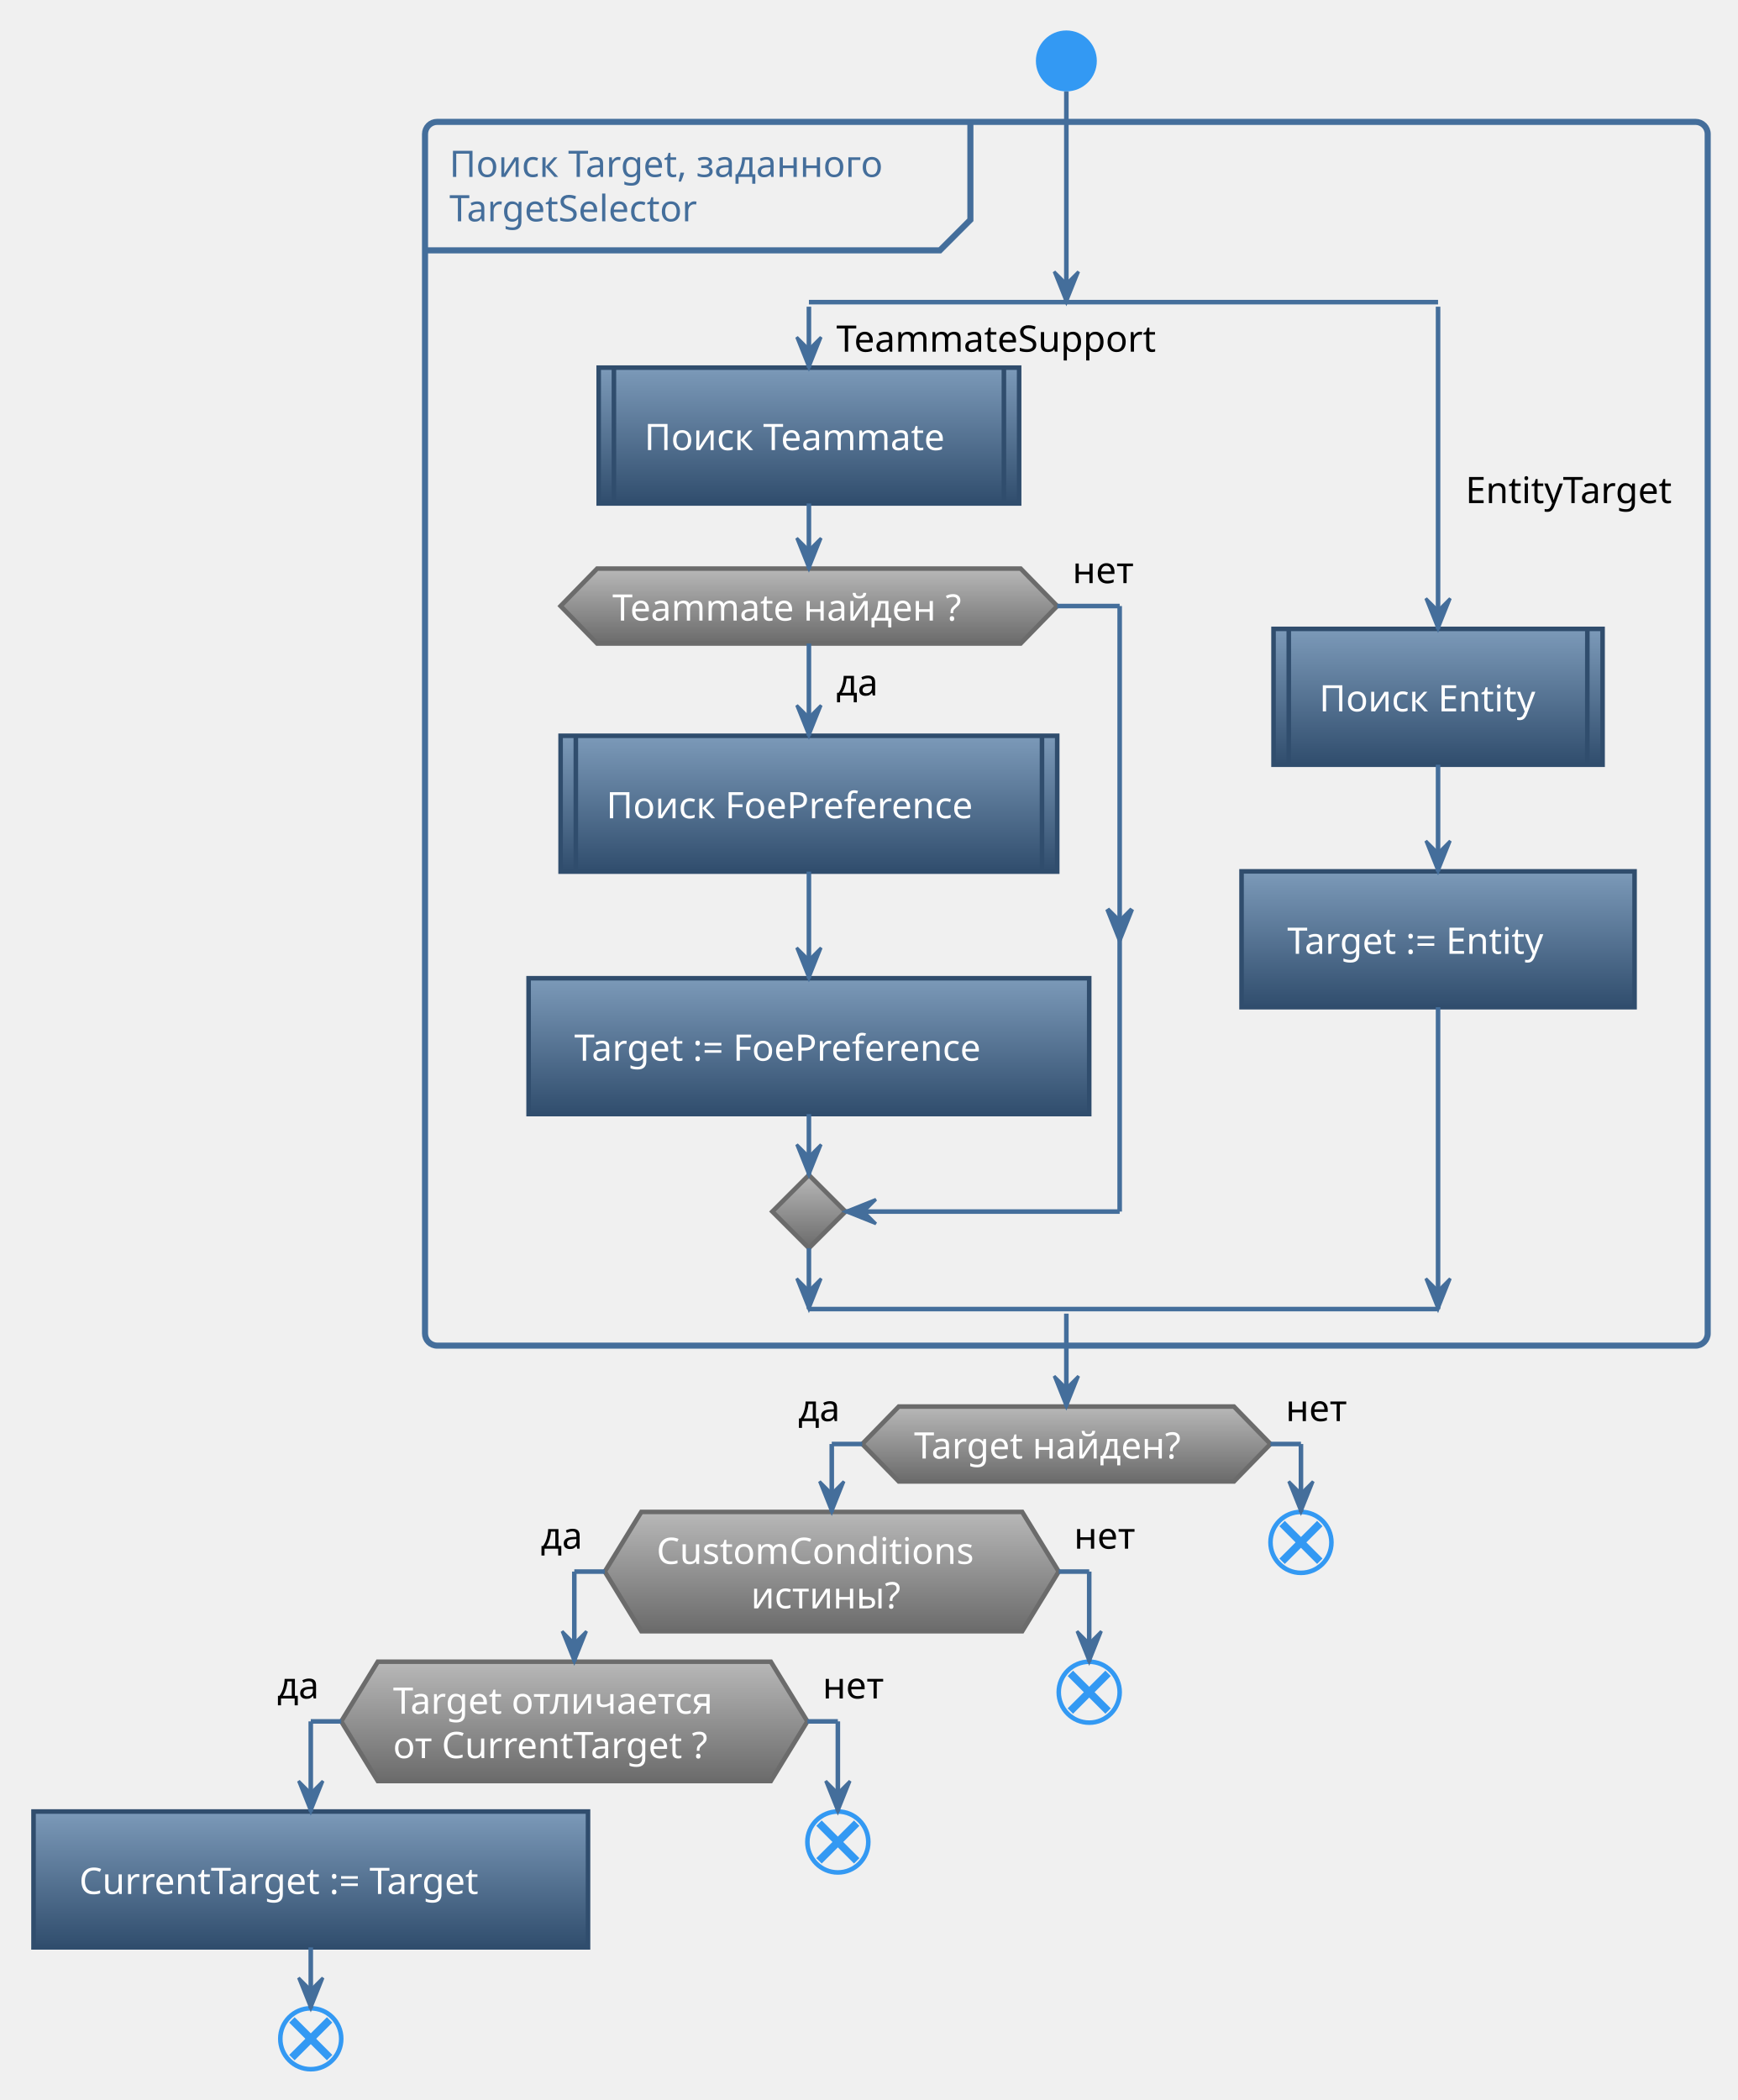
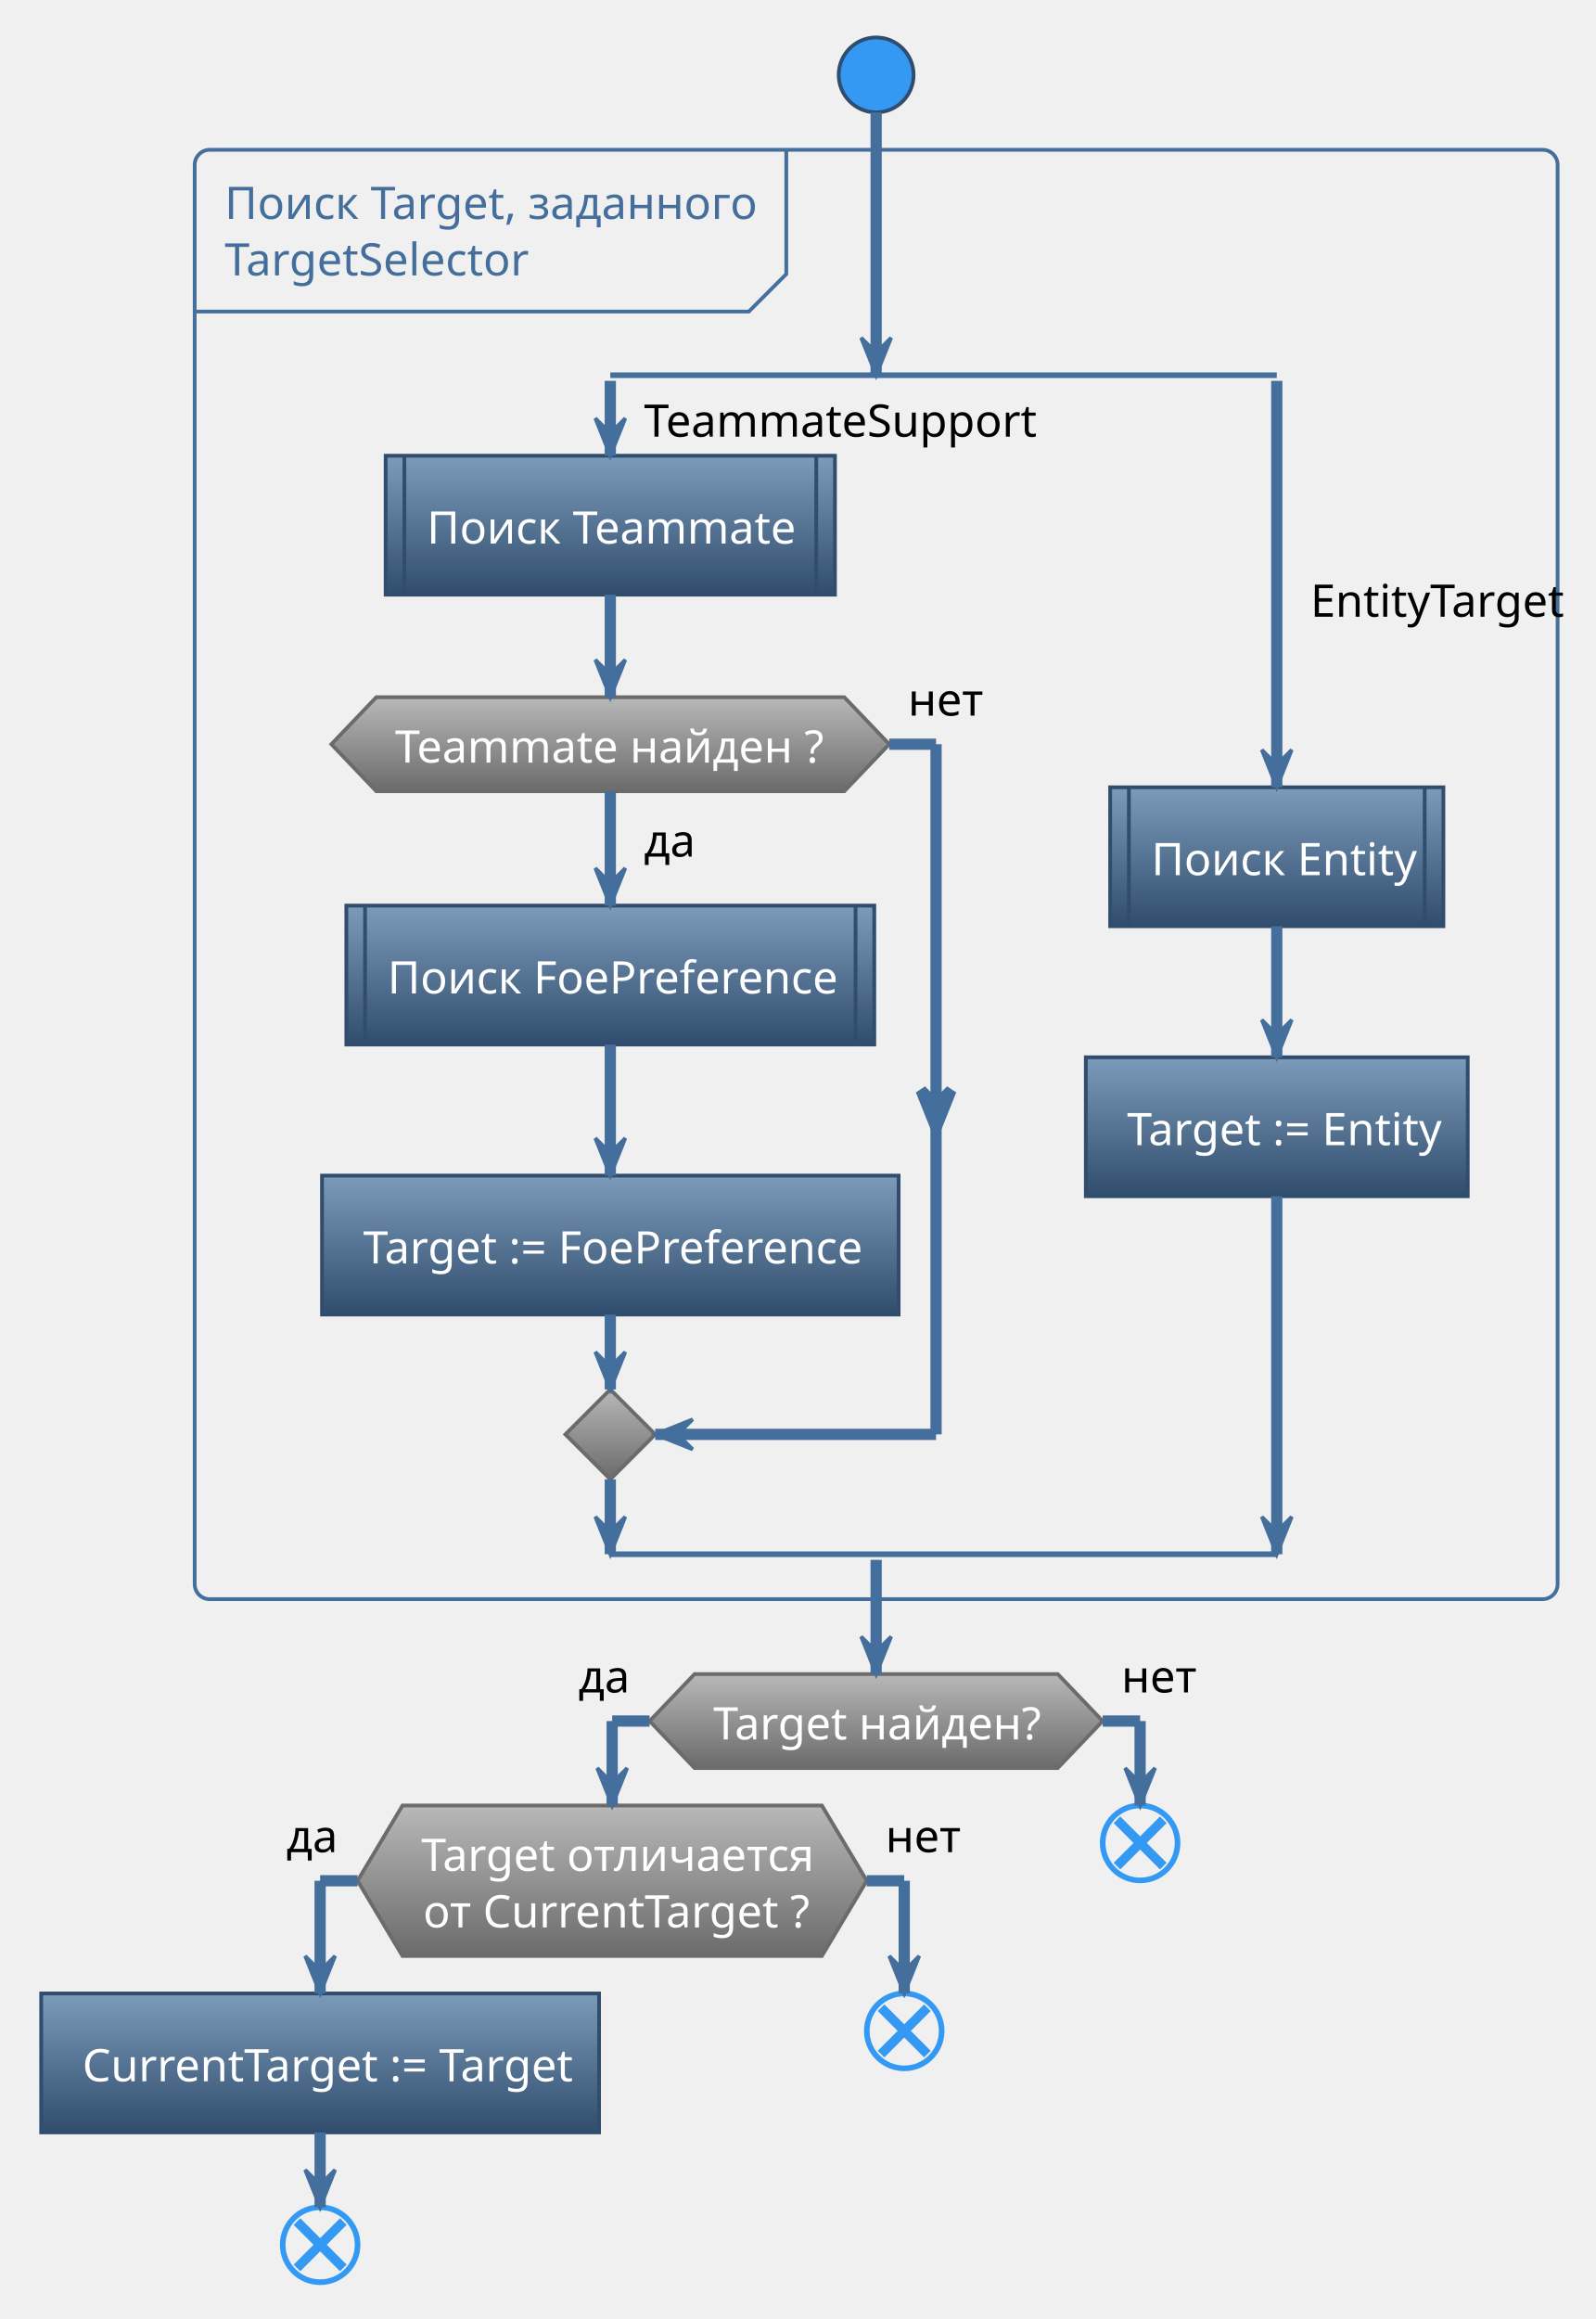
- <svg xmlns="http://www.w3.org/2000/svg" contentScriptType="application/ecmascript" contentStyleType="text/css" height="718.75px" preserveAspectRatio="none" style="width:594px;height:718px;background:#00000000;" version="1.1" viewBox="0 0 594 718" width="594.792px" zoomAndPan="magnify">
+ <svg xmlns="http://www.w3.org/2000/svg" contentStyleType="text/css" height="645.833px" preserveAspectRatio="none" style="width:444px;height:645px;background:#00000000;" version="1.1" viewBox="0 0 444 645" width="444.792px" zoomAndPan="magnify">
  <defs>
-     <linearGradient id="g1r6x5ajmy9m1f0" x1="50%" x2="50%" y1="0%" y2="100%">
+     <linearGradient id="goir5tdb1wh500" x1="50%" x2="50%" y1="0%" y2="100%">
      <stop offset="0%" stop-color="#7C9AB9" />
      <stop offset="100%" stop-color="#304D6D" />
    </linearGradient>
-     <linearGradient id="g1r6x5ajmy9m1f1" x1="50%" x2="50%" y1="0%" y2="100%">
+     <linearGradient id="goir5tdb1wh501" x1="50%" x2="50%" y1="0%" y2="100%">
      <stop offset="0%" stop-color="#B8B8B8" />
      <stop offset="100%" stop-color="#6B6B6B" />
    </linearGradient>
  </defs>
  <g>
-     <ellipse cx="364.583" cy="20.833" fill="#3399F3" rx="10.417" ry="10.417" style="stroke:none;stroke-width:1.042;" />
-     <rect height="418.409" rx="4.167" ry="4.167" style="stroke:#446E9B;stroke-width:2.083;fill:none;" width="438.542" x="145.312" y="41.667" />
-     <path d="M331.771,41.667 L331.771,75.175 L321.354,85.592 L145.312,85.592 " fill="none" style="stroke:#446E9B;stroke-width:2.083;" />
-     <text fill="#446E9B" font-family="Verdana" font-size="12.5" lengthAdjust="spacing" textLength="165.625" x="153.646" y="60.484">Поиск Target, заданного</text>
-     <text fill="#446E9B" font-family="Verdana" font-size="12.5" lengthAdjust="spacing" textLength="95.833" x="153.646" y="75.675">TargetSelector</text>
-     <line style="stroke:#446E9B;stroke-width:1.562;" x1="276.562" x2="491.667" y1="103.3" y2="103.3" />
-     <rect fill="url(#g1r6x5ajmy9m1f0)" height="46.442" style="stroke:#304D6D;stroke-width:1.562;" width="143.75" x="204.688" y="125.696" />
-     <line style="stroke:#304D6D;stroke-width:1.562;" x1="209.896" x2="209.896" y1="125.696" y2="172.137" />
-     <line style="stroke:#304D6D;stroke-width:1.562;" x1="343.229" x2="343.229" y1="125.696" y2="172.137" />
-     <text fill="#FFFFFF" font-family="Verdana" font-size="12.5" lengthAdjust="spacing" textLength="112.5" x="220.312" y="153.888">Поиск Teammate</text>
-     <rect fill="url(#g1r6x5ajmy9m1f0)" height="46.442" style="stroke:#304D6D;stroke-width:1.562;" width="169.792" x="191.667" y="251.567" />
-     <line style="stroke:#304D6D;stroke-width:1.562;" x1="196.875" x2="196.875" y1="251.567" y2="298.009" />
-     <line style="stroke:#304D6D;stroke-width:1.562;" x1="356.25" x2="356.25" y1="251.567" y2="298.009" />
-     <text fill="#FFFFFF" font-family="Verdana" font-size="12.5" lengthAdjust="spacing" textLength="138.542" x="207.292" y="279.759">Поиск FoePreference</text>
-     <rect fill="url(#g1r6x5ajmy9m1f0)" height="46.442" style="stroke:#304D6D;stroke-width:1.562;" width="191.667" x="180.729" y="334.467" />
-     <text fill="#FFFFFF" font-family="Verdana" font-size="12.5" lengthAdjust="spacing" textLength="160.417" x="196.354" y="362.659">Target := FoePreference</text>
-     <polygon fill="url(#g1r6x5ajmy9m1f1)" points="204.167,194.405,348.958,194.405,361.458,207.209,348.958,220.013,204.167,220.013,191.667,207.209,204.167,194.405" style="stroke:#6B6B6B;stroke-width:1.562;" />
-     <text fill="#000000" font-family="Verdana" font-size="12.5" lengthAdjust="spacing" textLength="16.667" x="285.938" y="237.788">да</text>
-     <text fill="#FFFFFF" font-family="Verdana" font-size="12.5" lengthAdjust="spacing" textLength="134.375" x="209.375" y="212.18">Teammate найден ?</text>
-     <text fill="#000000" font-family="Verdana" font-size="12.5" lengthAdjust="spacing" textLength="23.958" x="366.667" y="199.376">нет</text>
-     <polygon fill="url(#g1r6x5ajmy9m1f1)" points="276.562,401.742,289.062,414.242,276.562,426.742,264.062,414.242,276.562,401.742" style="stroke:#6B6B6B;stroke-width:1.562;" />
-     <rect fill="url(#g1r6x5ajmy9m1f0)" height="46.442" style="stroke:#304D6D;stroke-width:1.562;" width="112.5" x="435.417" y="215.021" />
-     <line style="stroke:#304D6D;stroke-width:1.562;" x1="440.625" x2="440.625" y1="215.021" y2="261.463" />
-     <line style="stroke:#304D6D;stroke-width:1.562;" x1="542.708" x2="542.708" y1="215.021" y2="261.463" />
-     <text fill="#FFFFFF" font-family="Verdana" font-size="12.5" lengthAdjust="spacing" textLength="81.25" x="451.042" y="243.213">Поиск Entity</text>
-     <rect fill="url(#g1r6x5ajmy9m1f0)" height="46.442" style="stroke:#304D6D;stroke-width:1.562;" width="134.375" x="424.479" y="297.921" />
-     <text fill="#FFFFFF" font-family="Verdana" font-size="12.5" lengthAdjust="spacing" textLength="103.125" x="440.104" y="326.113">Target := Entity</text>
-     <line style="stroke:#446E9B;stroke-width:1.562;" x1="276.562" x2="491.667" y1="447.575" y2="447.575" />
-     <polygon fill="url(#g1r6x5ajmy9m1f1)" points="307.292,480.909,421.875,480.909,434.375,493.713,421.875,506.517,307.292,506.517,294.792,493.713,307.292,480.909" style="stroke:#6B6B6B;stroke-width:1.562;" />
-     <text fill="#FFFFFF" font-family="Verdana" font-size="12.5" lengthAdjust="spacing" textLength="104.167" x="312.5" y="498.684">Target найден?</text>
-     <text fill="#000000" font-family="Verdana" font-size="12.5" lengthAdjust="spacing" textLength="16.667" x="272.917" y="485.88">да</text>
-     <text fill="#000000" font-family="Verdana" font-size="12.5" lengthAdjust="spacing" textLength="23.958" x="439.583" y="485.88">нет</text>
-     <polygon fill="url(#g1r6x5ajmy9m1f1)" points="219.271,516.934,349.479,516.934,361.979,537.334,349.479,557.734,219.271,557.734,206.771,537.334,219.271,516.934" style="stroke:#6B6B6B;stroke-width:1.562;" />
-     <text fill="#FFFFFF" font-family="Verdana" font-size="12.5" lengthAdjust="spacing" textLength="119.792" x="224.479" y="534.709">CustomConditions</text>
-     <text fill="#FFFFFF" font-family="Verdana" font-size="12.5" lengthAdjust="spacing" textLength="55.208" x="256.771" y="549.901">истины?</text>
-     <text fill="#000000" font-family="Verdana" font-size="12.5" lengthAdjust="spacing" textLength="16.667" x="184.896" y="529.501">да</text>
-     <text fill="#000000" font-family="Verdana" font-size="12.5" lengthAdjust="spacing" textLength="23.958" x="367.188" y="529.501">нет</text>
-     <polygon fill="url(#g1r6x5ajmy9m1f1)" points="129.167,568.15,263.542,568.15,276.042,588.55,263.542,608.95,129.167,608.95,116.667,588.55,129.167,568.15" style="stroke:#6B6B6B;stroke-width:1.562;" />
-     <text fill="#FFFFFF" font-family="Verdana" font-size="12.5" lengthAdjust="spacing" textLength="123.958" x="134.375" y="585.926">Target отличается</text>
-     <text fill="#FFFFFF" font-family="Verdana" font-size="12.5" lengthAdjust="spacing" textLength="123.958" x="134.375" y="601.117">от CurrentTarget ?</text>
-     <text fill="#000000" font-family="Verdana" font-size="12.5" lengthAdjust="spacing" textLength="16.667" x="94.792" y="580.717">да</text>
-     <text fill="#000000" font-family="Verdana" font-size="12.5" lengthAdjust="spacing" textLength="23.958" x="281.25" y="580.717">нет</text>
-     <rect fill="url(#g1r6x5ajmy9m1f0)" height="46.442" style="stroke:#304D6D;stroke-width:1.562;" width="189.583" x="11.458" y="619.367" />
-     <text fill="#FFFFFF" font-family="Verdana" font-size="12.5" lengthAdjust="spacing" textLength="158.333" x="27.083" y="647.559">CurrentTarget := Target</text>
-     <ellipse cx="106.25" cy="697.059" rx="10.417" ry="10.417" style="stroke:#3399F3;stroke-width:1.562;fill:none;" />
-     <line style="stroke:#3399F3;stroke-width:2.604;fill:none;" x1="99.805" x2="112.695" y1="690.614" y2="703.504" />
-     <line style="stroke:#3399F3;stroke-width:2.604;fill:none;" x1="112.695" x2="99.805" y1="690.614" y2="703.504" />
-     <ellipse cx="286.458" cy="629.784" rx="10.417" ry="10.417" style="stroke:#3399F3;stroke-width:1.562;fill:none;" />
-     <line style="stroke:#3399F3;stroke-width:2.604;fill:none;" x1="280.013" x2="292.903" y1="623.339" y2="636.229" />
-     <line style="stroke:#3399F3;stroke-width:2.604;fill:none;" x1="292.903" x2="280.013" y1="623.339" y2="636.229" />
-     <ellipse cx="372.396" cy="578.567" rx="10.417" ry="10.417" style="stroke:#3399F3;stroke-width:1.562;fill:none;" />
-     <line style="stroke:#3399F3;stroke-width:2.604;fill:none;" x1="365.951" x2="378.841" y1="572.122" y2="585.012" />
-     <line style="stroke:#3399F3;stroke-width:2.604;fill:none;" x1="378.841" x2="365.951" y1="572.122" y2="585.012" />
-     <ellipse cx="444.792" cy="527.35" rx="10.417" ry="10.417" style="stroke:#3399F3;stroke-width:1.562;fill:none;" />
-     <line style="stroke:#3399F3;stroke-width:2.604;fill:none;" x1="438.347" x2="451.237" y1="520.905" y2="533.795" />
-     <line style="stroke:#3399F3;stroke-width:2.604;fill:none;" x1="451.237" x2="438.347" y1="520.905" y2="533.795" />
-     <line style="stroke:#446E9B;stroke-width:1.562;fill:none;" x1="276.562" x2="276.562" y1="298.009" y2="334.467" />
-     <polygon fill="#446E9B" points="272.396,324.05,276.562,334.467,280.729,324.05,276.562,328.217" style="stroke:#446E9B;stroke-width:1.042;" />
-     <line style="stroke:#446E9B;stroke-width:1.562;" x1="276.562" x2="276.562" y1="220.013" y2="251.567" />
-     <polygon fill="#446E9B" points="272.396,241.15,276.562,251.567,280.729,241.15,276.562,245.317" style="stroke:#446E9B;stroke-width:1.042;" />
-     <line style="stroke:#446E9B;stroke-width:1.562;" x1="361.458" x2="382.812" y1="207.209" y2="207.209" />
-     <polygon fill="#446E9B" points="378.646,310.877,382.812,321.294,386.979,310.877,382.812,315.044" style="stroke:#446E9B;stroke-width:1.562;" />
-     <line style="stroke:#446E9B;stroke-width:1.562;" x1="382.812" x2="382.812" y1="207.209" y2="414.242" />
-     <line style="stroke:#446E9B;stroke-width:1.562;" x1="382.812" x2="289.062" y1="414.242" y2="414.242" />
-     <polygon fill="#446E9B" points="299.479,410.075,289.062,414.242,299.479,418.409,295.312,414.242" style="stroke:#446E9B;stroke-width:1.042;" />
-     <line style="stroke:#446E9B;stroke-width:1.562;" x1="276.562" x2="276.562" y1="380.909" y2="401.742" />
-     <polygon fill="#446E9B" points="272.396,391.325,276.562,401.742,280.729,391.325,276.562,395.492" style="stroke:#446E9B;stroke-width:1.042;" />
-     <line style="stroke:#446E9B;stroke-width:1.562;" x1="276.562" x2="276.562" y1="172.137" y2="194.405" />
-     <polygon fill="#446E9B" points="272.396,183.988,276.562,194.405,280.729,183.988,276.562,188.155" style="stroke:#446E9B;stroke-width:1.042;" />
-     <line style="stroke:#446E9B;stroke-width:1.562;" x1="491.667" x2="491.667" y1="261.463" y2="297.921" />
-     <polygon fill="#446E9B" points="487.5,287.505,491.667,297.921,495.833,287.505,491.667,291.671" style="stroke:#446E9B;stroke-width:1.042;" />
-     <line style="stroke:#446E9B;stroke-width:1.562;" x1="276.562" x2="276.562" y1="104.862" y2="125.696" />
-     <polygon fill="#446E9B" points="272.396,115.279,276.562,125.696,280.729,115.279,276.562,119.446" style="stroke:#446E9B;stroke-width:1.042;" />
-     <text fill="#000000" font-family="Verdana" font-size="12.5" lengthAdjust="spacing" textLength="120.833" x="285.938" y="120.25">TeammateSupport</text>
-     <line style="stroke:#446E9B;stroke-width:1.562;" x1="491.667" x2="491.667" y1="104.862" y2="215.021" />
-     <polygon fill="#446E9B" points="487.5,204.605,491.667,215.021,495.833,204.605,491.667,208.771" style="stroke:#446E9B;stroke-width:1.042;" />
-     <text fill="#000000" font-family="Verdana" font-size="12.5" lengthAdjust="spacing" textLength="80.208" x="501.042" y="172.009">EntityTarget</text>
-     <line style="stroke:#446E9B;stroke-width:1.562;" x1="276.562" x2="276.562" y1="426.742" y2="447.575" />
-     <polygon fill="#446E9B" points="272.396,437.159,276.562,447.575,280.729,437.159,276.562,441.325" style="stroke:#446E9B;stroke-width:1.042;" />
-     <line style="stroke:#446E9B;stroke-width:1.562;" x1="491.667" x2="491.667" y1="344.363" y2="447.575" />
-     <polygon fill="#446E9B" points="487.5,437.159,491.667,447.575,495.833,437.159,491.667,441.325" style="stroke:#446E9B;stroke-width:1.042;" />
-     <line style="stroke:#446E9B;stroke-width:1.562;" x1="364.583" x2="364.583" y1="31.25" y2="103.3" />
-     <polygon fill="#446E9B" points="360.417,92.883,364.583,103.3,368.75,92.883,364.583,97.05" style="stroke:#446E9B;stroke-width:1.042;" />
-     <line style="stroke:#446E9B;stroke-width:1.562;" x1="106.25" x2="106.25" y1="665.809" y2="686.642" />
-     <polygon fill="#446E9B" points="102.083,676.225,106.25,686.642,110.417,676.225,106.25,680.392" style="stroke:#446E9B;stroke-width:1.042;" />
-     <line style="stroke:#446E9B;stroke-width:1.562;" x1="116.667" x2="106.25" y1="588.55" y2="588.55" />
-     <line style="stroke:#446E9B;stroke-width:1.562;" x1="106.25" x2="106.25" y1="588.55" y2="619.367" />
-     <polygon fill="#446E9B" points="102.083,608.95,106.25,619.367,110.417,608.95,106.25,613.117" style="stroke:#446E9B;stroke-width:1.042;" />
-     <line style="stroke:#446E9B;stroke-width:1.562;" x1="276.042" x2="286.458" y1="588.55" y2="588.55" />
-     <line style="stroke:#446E9B;stroke-width:1.562;" x1="286.458" x2="286.458" y1="588.55" y2="619.367" />
-     <polygon fill="#446E9B" points="282.292,608.95,286.458,619.367,290.625,608.95,286.458,613.117" style="stroke:#446E9B;stroke-width:1.042;" />
-     <line style="stroke:#446E9B;stroke-width:1.562;" x1="206.771" x2="196.354" y1="537.334" y2="537.334" />
-     <line style="stroke:#446E9B;stroke-width:1.562;" x1="196.354" x2="196.354" y1="537.334" y2="568.15" />
-     <polygon fill="#446E9B" points="192.188,557.734,196.354,568.15,200.521,557.734,196.354,561.9" style="stroke:#446E9B;stroke-width:1.042;" />
-     <line style="stroke:#446E9B;stroke-width:1.562;" x1="361.979" x2="372.396" y1="537.334" y2="537.334" />
-     <line style="stroke:#446E9B;stroke-width:1.562;" x1="372.396" x2="372.396" y1="537.334" y2="568.15" />
-     <polygon fill="#446E9B" points="368.229,557.734,372.396,568.15,376.562,557.734,372.396,561.9" style="stroke:#446E9B;stroke-width:1.042;" />
-     <line style="stroke:#446E9B;stroke-width:1.562;" x1="294.792" x2="284.375" y1="493.713" y2="493.713" />
-     <line style="stroke:#446E9B;stroke-width:1.562;" x1="284.375" x2="284.375" y1="493.713" y2="516.934" />
-     <polygon fill="#446E9B" points="280.208,506.517,284.375,516.934,288.542,506.517,284.375,510.684" style="stroke:#446E9B;stroke-width:1.042;" />
-     <line style="stroke:#446E9B;stroke-width:1.562;" x1="434.375" x2="444.792" y1="493.713" y2="493.713" />
-     <line style="stroke:#446E9B;stroke-width:1.562;" x1="444.792" x2="444.792" y1="493.713" y2="516.934" />
-     <polygon fill="#446E9B" points="440.625,506.517,444.792,516.934,448.958,506.517,444.792,510.684" style="stroke:#446E9B;stroke-width:1.042;" />
-     <line style="stroke:#446E9B;stroke-width:1.562;" x1="364.583" x2="364.583" y1="449.138" y2="480.909" />
-     <polygon fill="#446E9B" points="360.417,470.492,364.583,480.909,368.75,470.492,364.583,474.659" style="stroke:#446E9B;stroke-width:1.042;" />
+     <ellipse cx="243.75" cy="20.833" fill="#3399F3" rx="10.417" ry="10.417" style="stroke:#304D6D;stroke-width:1.042;" />
+     <rect fill="none" height="403.121" rx="4.167" ry="4.167" style="stroke:#446E9B;stroke-width:1.042;" width="379.167" x="54.167" y="41.667" />
+     <path d="M218.75,41.667 L218.75,76.237 L208.333,86.654 L54.167,86.654 " fill="none" style="stroke:#446E9B;stroke-width:1.042;" />
+     <text fill="#446E9B" font-family="&quot;Verdana&quot;" font-size="12.5" lengthAdjust="spacing" textLength="143.75" x="62.5" y="60.893">Поиск Target, заданного</text>
+     <text fill="#446E9B" font-family="&quot;Verdana&quot;" font-size="12.5" lengthAdjust="spacing" textLength="83.333" x="62.5" y="76.615">TargetSelector</text>
+     <line style="stroke:#446E9B;stroke-width:1.562;" x1="169.792" x2="355.208" y1="104.362" y2="104.362" />
+     <rect fill="url(#goir5tdb1wh500)" height="38.639" style="stroke:#304D6D;stroke-width:1.042;" width="125" x="107.292" y="126.758" />
+     <line style="stroke:#304D6D;stroke-width:1.042;" x1="112.5" x2="112.5" y1="126.758" y2="165.397" />
+     <line style="stroke:#304D6D;stroke-width:1.042;" x1="227.083" x2="227.083" y1="126.758" y2="165.397" />
+     <text fill="#FFFFFF" font-family="&quot;Verdana&quot;" font-size="12.5" lengthAdjust="spacing" textLength="102.083" x="118.75" y="151.192">Поиск Teammate</text>
+     <rect fill="url(#goir5tdb1wh500)" height="38.639" style="stroke:#304D6D;stroke-width:1.042;" width="146.875" x="96.354" y="251.884" />
+     <line style="stroke:#304D6D;stroke-width:1.042;" x1="101.562" x2="101.562" y1="251.884" y2="290.523" />
+     <line style="stroke:#304D6D;stroke-width:1.042;" x1="238.021" x2="238.021" y1="251.884" y2="290.523" />
+     <text fill="#FFFFFF" font-family="&quot;Verdana&quot;" font-size="12.5" lengthAdjust="spacing" textLength="123.958" x="107.812" y="276.318">Поиск FoePreference</text>
+     <rect fill="url(#goir5tdb1wh500)" height="38.639" style="stroke:#304D6D;stroke-width:1.042;" width="160.417" x="89.583" y="326.982" />
+     <text fill="#FFFFFF" font-family="&quot;Verdana&quot;" font-size="12.5" lengthAdjust="spacing" textLength="137.5" x="101.042" y="351.416">Target := FoePreference</text>
+     <polygon fill="url(#goir5tdb1wh501)" points="104.688,193.925,234.896,193.925,247.396,206.995,234.896,220.064,104.688,220.064,92.188,206.995,104.688,193.925" style="stroke:#6B6B6B;stroke-width:1.042;" />
+     <text fill="#000000" font-family="&quot;Verdana&quot;" font-size="12.5" lengthAdjust="spacing" textLength="14.583" x="179.167" y="238.249">да</text>
+     <text fill="#FFFFFF" font-family="&quot;Verdana&quot;" font-size="12.5" lengthAdjust="spacing" textLength="119.792" x="109.896" y="212.109">Teammate найден ?</text>
+     <text fill="#000000" font-family="&quot;Verdana&quot;" font-size="12.5" lengthAdjust="spacing" textLength="19.792" x="252.604" y="199.04">нет</text>
+     <polygon fill="url(#goir5tdb1wh501)" points="169.792,386.454,182.292,398.954,169.792,411.454,157.292,398.954,169.792,386.454" style="stroke:#6B6B6B;stroke-width:1.042;" />
+     <rect fill="url(#goir5tdb1wh500)" height="38.639" style="stroke:#304D6D;stroke-width:1.042;" width="92.708" x="308.854" y="218.974" />
+     <line style="stroke:#304D6D;stroke-width:1.042;" x1="314.062" x2="314.062" y1="218.974" y2="257.613" />
+     <line style="stroke:#304D6D;stroke-width:1.042;" x1="396.354" x2="396.354" y1="218.974" y2="257.613" />
+     <text fill="#FFFFFF" font-family="&quot;Verdana&quot;" font-size="12.5" lengthAdjust="spacing" textLength="69.792" x="320.312" y="243.408">Поиск Entity</text>
+     <rect fill="url(#goir5tdb1wh500)" height="38.639" style="stroke:#304D6D;stroke-width:1.042;" width="106.25" x="302.083" y="294.072" />
+     <text fill="#FFFFFF" font-family="&quot;Verdana&quot;" font-size="12.5" lengthAdjust="spacing" textLength="83.333" x="313.542" y="318.506">Target := Entity</text>
+     <line style="stroke:#446E9B;stroke-width:1.562;" x1="169.792" x2="355.208" y1="432.288" y2="432.288" />
+     <polygon fill="url(#goir5tdb1wh501)" points="193.229,465.621,294.271,465.621,306.771,478.691,294.271,491.76,193.229,491.76,180.729,478.691,193.229,465.621" style="stroke:#6B6B6B;stroke-width:1.042;" />
+     <text fill="#FFFFFF" font-family="&quot;Verdana&quot;" font-size="12.5" lengthAdjust="spacing" textLength="90.625" x="198.438" y="483.805">Target найден?</text>
+     <text fill="#000000" font-family="&quot;Verdana&quot;" font-size="12.5" lengthAdjust="spacing" textLength="14.583" x="160.938" y="470.736">да</text>
+     <text fill="#000000" font-family="&quot;Verdana&quot;" font-size="12.5" lengthAdjust="spacing" textLength="19.792" x="311.979" y="470.736">нет</text>
+     <polygon fill="url(#goir5tdb1wh501)" points="111.979,502.177,228.646,502.177,241.146,523.108,228.646,544.039,111.979,544.039,99.479,523.108,111.979,502.177" style="stroke:#6B6B6B;stroke-width:1.042;" />
+     <text fill="#FFFFFF" font-family="&quot;Verdana&quot;" font-size="12.5" lengthAdjust="spacing" textLength="106.25" x="117.188" y="520.361">Target отличается</text>
+     <text fill="#FFFFFF" font-family="&quot;Verdana&quot;" font-size="12.5" lengthAdjust="spacing" textLength="105.208" x="117.708" y="536.084">от CurrentTarget ?</text>
+     <text fill="#000000" font-family="&quot;Verdana&quot;" font-size="12.5" lengthAdjust="spacing" textLength="14.583" x="79.688" y="515.153">да</text>
+     <text fill="#000000" font-family="&quot;Verdana&quot;" font-size="12.5" lengthAdjust="spacing" textLength="19.792" x="246.354" y="515.153">нет</text>
+     <rect fill="url(#goir5tdb1wh500)" height="38.639" style="stroke:#304D6D;stroke-width:1.042;" width="155.208" x="11.458" y="554.456" />
+     <text fill="#FFFFFF" font-family="&quot;Verdana&quot;" font-size="12.5" lengthAdjust="spacing" textLength="132.292" x="22.917" y="578.89">CurrentTarget := Target</text>
+     <ellipse cx="89.062" cy="624.345" fill="none" rx="10.417" ry="10.417" style="stroke:#3399F3;stroke-width:1.562;" />
+     <line style="stroke:#3399F3;stroke-width:2.604;" x1="82.618" x2="95.507" y1="617.9" y2="630.79" />
+     <line style="stroke:#3399F3;stroke-width:2.604;" x1="95.507" x2="82.618" y1="617.9" y2="630.79" />
+     <ellipse cx="251.562" cy="564.872" fill="none" rx="10.417" ry="10.417" style="stroke:#3399F3;stroke-width:1.562;" />
+     <line style="stroke:#3399F3;stroke-width:2.604;" x1="245.118" x2="258.007" y1="558.427" y2="571.317" />
+     <line style="stroke:#3399F3;stroke-width:2.604;" x1="258.007" x2="245.118" y1="558.427" y2="571.317" />
+     <ellipse cx="317.188" cy="512.594" fill="none" rx="10.417" ry="10.417" style="stroke:#3399F3;stroke-width:1.562;" />
+     <line style="stroke:#3399F3;stroke-width:2.604;" x1="310.743" x2="323.632" y1="506.149" y2="519.039" />
+     <line style="stroke:#3399F3;stroke-width:2.604;" x1="323.632" x2="310.743" y1="506.149" y2="519.039" />
+     <line style="stroke:#446E9B;stroke-width:3.125;" x1="169.792" x2="169.792" y1="290.523" y2="326.982" />
+     <polygon fill="#446E9B" points="165.625,316.565,169.792,326.982,173.958,316.565,169.792,320.732" style="stroke:#446E9B;stroke-width:1.042;" />
+     <line style="stroke:#446E9B;stroke-width:3.125;" x1="169.792" x2="169.792" y1="220.064" y2="251.884" />
+     <polygon fill="#446E9B" points="165.625,241.467,169.792,251.884,173.958,241.467,169.792,245.634" style="stroke:#446E9B;stroke-width:1.042;" />
+     <line style="stroke:#446E9B;stroke-width:3.125;" x1="247.396" x2="260.417" y1="206.995" y2="206.995" />
+     <polygon fill="#446E9B" points="256.25,303.259,260.417,313.676,264.583,303.259,260.417,307.426" style="stroke:#446E9B;stroke-width:3.125;" />
+     <line style="stroke:#446E9B;stroke-width:3.125;" x1="260.417" x2="260.417" y1="206.995" y2="398.954" />
+     <line style="stroke:#446E9B;stroke-width:3.125;" x1="260.417" x2="182.292" y1="398.954" y2="398.954" />
+     <polygon fill="#446E9B" points="192.708,394.788,182.292,398.954,192.708,403.121,188.542,398.954" style="stroke:#446E9B;stroke-width:1.042;" />
+     <line style="stroke:#446E9B;stroke-width:3.125;" x1="169.792" x2="169.792" y1="365.621" y2="386.454" />
+     <polygon fill="#446E9B" points="165.625,376.038,169.792,386.454,173.958,376.038,169.792,380.204" style="stroke:#446E9B;stroke-width:1.042;" />
+     <line style="stroke:#446E9B;stroke-width:3.125;" x1="169.792" x2="169.792" y1="165.397" y2="193.925" />
+     <polygon fill="#446E9B" points="165.625,183.508,169.792,193.925,173.958,183.508,169.792,187.675" style="stroke:#446E9B;stroke-width:1.042;" />
+     <line style="stroke:#446E9B;stroke-width:3.125;" x1="355.208" x2="355.208" y1="257.613" y2="294.072" />
+     <polygon fill="#446E9B" points="351.042,283.655,355.208,294.072,359.375,283.655,355.208,287.822" style="stroke:#446E9B;stroke-width:1.042;" />
+     <line style="stroke:#446E9B;stroke-width:3.125;" x1="169.792" x2="169.792" y1="105.924" y2="126.758" />
+     <polygon fill="#446E9B" points="165.625,116.341,169.792,126.758,173.958,116.341,169.792,120.508" style="stroke:#446E9B;stroke-width:1.042;" />
+     <text fill="#000000" font-family="&quot;Verdana&quot;" font-size="12.5" lengthAdjust="spacing" textLength="107.292" x="179.167" y="121.456">TeammateSupport</text>
+     <line style="stroke:#446E9B;stroke-width:3.125;" x1="355.208" x2="355.208" y1="105.924" y2="218.974" />
+     <polygon fill="#446E9B" points="351.042,208.557,355.208,218.974,359.375,208.557,355.208,212.724" style="stroke:#446E9B;stroke-width:1.042;" />
+     <text fill="#000000" font-family="&quot;Verdana&quot;" font-size="12.5" lengthAdjust="spacing" textLength="66.667" x="364.583" y="171.529">EntityTarget</text>
+     <line style="stroke:#446E9B;stroke-width:3.125;" x1="169.792" x2="169.792" y1="411.454" y2="432.288" />
+     <polygon fill="#446E9B" points="165.625,421.871,169.792,432.288,173.958,421.871,169.792,426.038" style="stroke:#446E9B;stroke-width:1.042;" />
+     <line style="stroke:#446E9B;stroke-width:3.125;" x1="355.208" x2="355.208" y1="332.711" y2="432.288" />
+     <polygon fill="#446E9B" points="351.042,421.871,355.208,432.288,359.375,421.871,355.208,426.038" style="stroke:#446E9B;stroke-width:1.042;" />
+     <line style="stroke:#446E9B;stroke-width:3.125;" x1="243.75" x2="243.75" y1="31.25" y2="104.362" />
+     <polygon fill="#446E9B" points="239.583,93.945,243.75,104.362,247.917,93.945,243.75,98.112" style="stroke:#446E9B;stroke-width:1.042;" />
+     <line style="stroke:#446E9B;stroke-width:3.125;" x1="89.062" x2="89.062" y1="593.095" y2="613.928" />
+     <polygon fill="#446E9B" points="84.896,603.512,89.062,613.928,93.229,603.512,89.062,607.678" style="stroke:#446E9B;stroke-width:1.042;" />
+     <line style="stroke:#446E9B;stroke-width:3.125;" x1="99.479" x2="89.062" y1="523.108" y2="523.108" />
+     <line style="stroke:#446E9B;stroke-width:3.125;" x1="89.062" x2="89.062" y1="523.108" y2="554.456" />
+     <polygon fill="#446E9B" points="84.896,544.039,89.062,554.456,93.229,544.039,89.062,548.206" style="stroke:#446E9B;stroke-width:1.042;" />
+     <line style="stroke:#446E9B;stroke-width:3.125;" x1="241.146" x2="251.562" y1="523.108" y2="523.108" />
+     <line style="stroke:#446E9B;stroke-width:3.125;" x1="251.562" x2="251.562" y1="523.108" y2="554.456" />
+     <polygon fill="#446E9B" points="247.396,544.039,251.562,554.456,255.729,544.039,251.562,548.206" style="stroke:#446E9B;stroke-width:1.042;" />
+     <line style="stroke:#446E9B;stroke-width:3.125;" x1="180.729" x2="170.312" y1="478.691" y2="478.691" />
+     <line style="stroke:#446E9B;stroke-width:3.125;" x1="170.312" x2="170.312" y1="478.691" y2="502.177" />
+     <polygon fill="#446E9B" points="166.146,491.76,170.312,502.177,174.479,491.76,170.312,495.927" style="stroke:#446E9B;stroke-width:1.042;" />
+     <line style="stroke:#446E9B;stroke-width:3.125;" x1="306.771" x2="317.188" y1="478.691" y2="478.691" />
+     <line style="stroke:#446E9B;stroke-width:3.125;" x1="317.188" x2="317.188" y1="478.691" y2="502.177" />
+     <polygon fill="#446E9B" points="313.021,491.76,317.188,502.177,321.354,491.76,317.188,495.927" style="stroke:#446E9B;stroke-width:1.042;" />
+     <line style="stroke:#446E9B;stroke-width:3.125;" x1="243.75" x2="243.75" y1="433.85" y2="465.621" />
+     <polygon fill="#446E9B" points="239.583,455.204,243.75,465.621,247.917,455.204,243.75,459.371" style="stroke:#446E9B;stroke-width:1.042;" />
  </g>
</svg>
